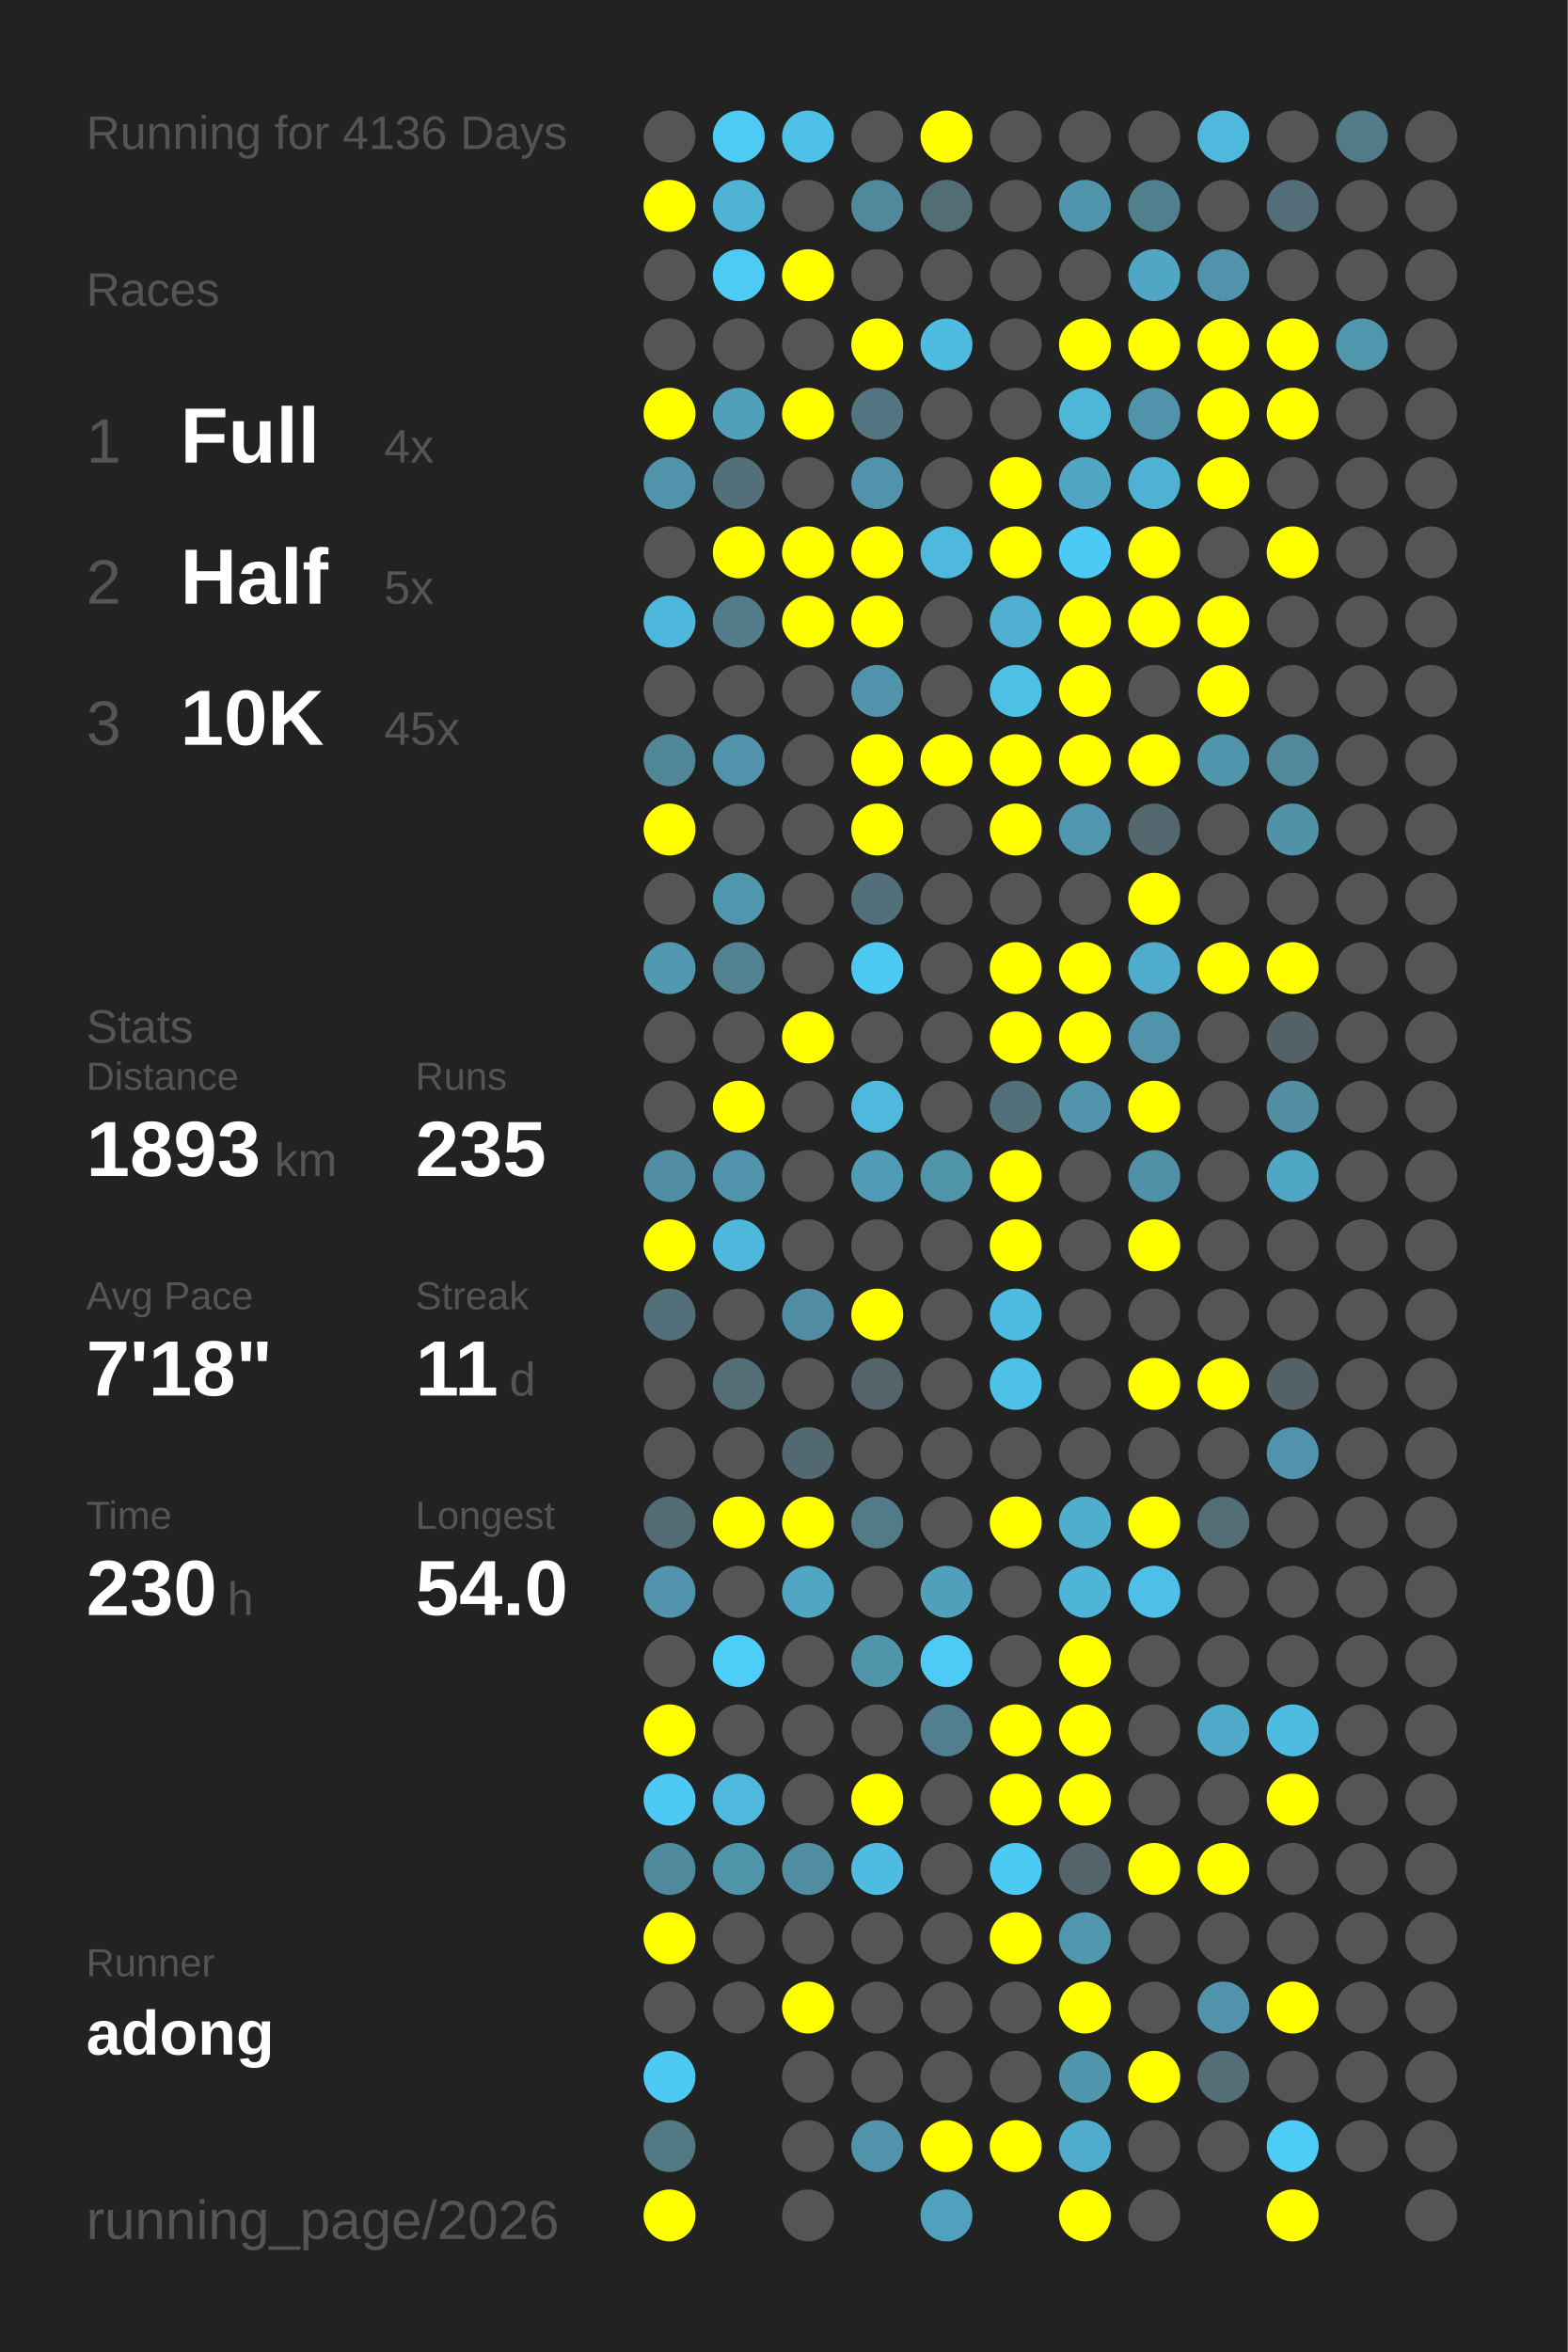
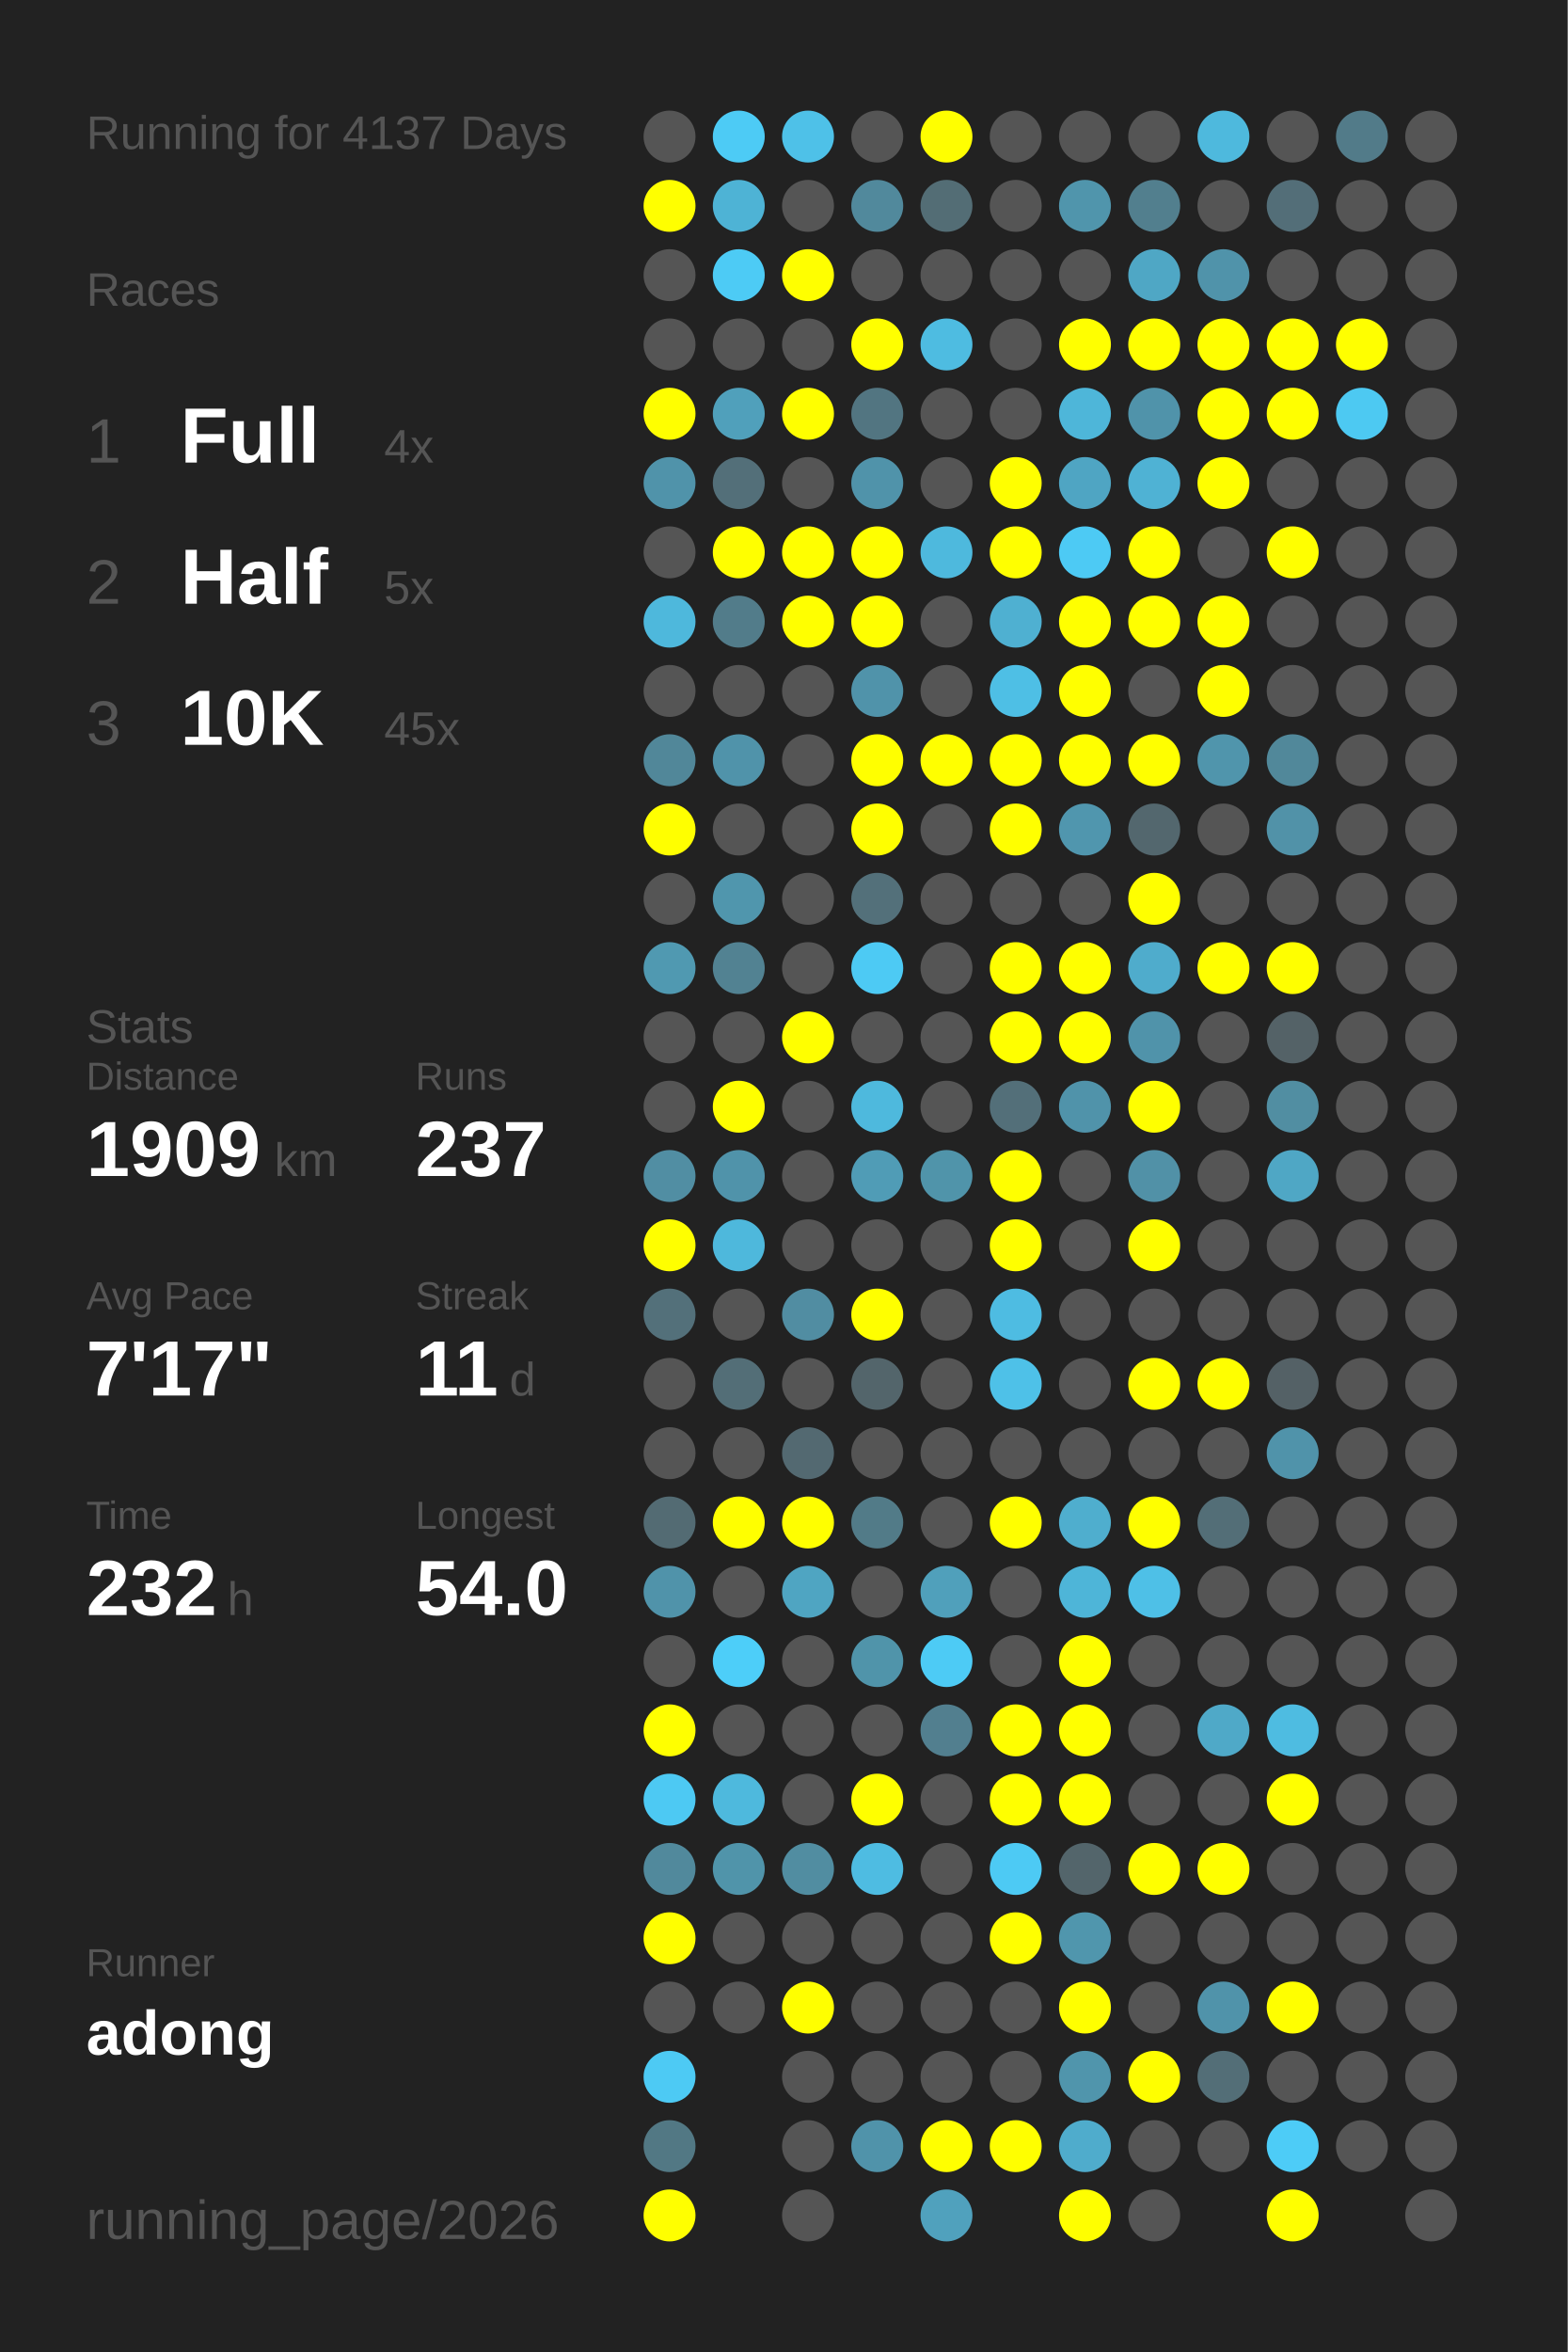
<svg xmlns="http://www.w3.org/2000/svg" baseProfile="full" height="300mm" version="1.1" viewBox="0,0,200,300" width="200mm">
  <defs />
  <rect fill="#222222" height="300" width="200" x="0" y="0" />
-   <text fill="#555555" style="font-size:6px; font-family:Arial;" x="11" y="19">Running for 4136 Days</text>
+   <text fill="#555555" style="font-size:6px; font-family:Arial;" x="11" y="19">Running for 4137 Days</text>
  <text fill="#555555" style="font-size:6px; font-family:Arial;" x="11" y="39">Races</text>
  <text fill="#555555" style="font-size:8px; font-family:Arial;" x="11" y="59">1</text>
  <text fill="#FFFFFF" style="font-size:10px; font-family:Arial; font-weight:bold;" x="23" y="59">Full</text>
  <text fill="#555555" style="font-size:6px; font-family:Arial;" x="49" y="59">4x</text>
  <text fill="#555555" style="font-size:8px; font-family:Arial;" x="11" y="77">2</text>
  <text fill="#FFFFFF" style="font-size:10px; font-family:Arial; font-weight:bold;" x="23" y="77">Half</text>
  <text fill="#555555" style="font-size:6px; font-family:Arial;" x="49" y="77">5x</text>
  <text fill="#555555" style="font-size:8px; font-family:Arial;" x="11" y="95">3</text>
  <text fill="#FFFFFF" style="font-size:10px; font-family:Arial; font-weight:bold;" x="23" y="95">10K</text>
  <text fill="#555555" style="font-size:6px; font-family:Arial;" x="49" y="95">45x</text>
  <text fill="#555555" style="font-size:6px; font-family:Arial;" x="11" y="133">Stats</text>
  <text fill="#555555" style="font-size:5px; font-family:Arial;" x="11" y="139">Distance</text>
-   <text fill="#FFFFFF" style="font-size:10px; font-family:Arial; font-weight:bold;" x="11" y="150">1893</text>
+   <text fill="#FFFFFF" style="font-size:10px; font-family:Arial; font-weight:bold;" x="11" y="150">1909</text>
  <text fill="#555555" style="font-size:6px; font-family:Arial;" x="35" y="150">km</text>
  <text fill="#555555" style="font-size:5px; font-family:Arial;" x="53" y="139">Runs</text>
-   <text fill="#FFFFFF" style="font-size:10px; font-family:Arial; font-weight:bold;" x="53" y="150">235</text>
+   <text fill="#FFFFFF" style="font-size:10px; font-family:Arial; font-weight:bold;" x="53" y="150">237</text>
  <text fill="#555555" style="font-size:5px; font-family:Arial;" x="11" y="167">Avg Pace</text>
-   <text fill="#FFFFFF" style="font-size:10px; font-family:Arial; font-weight:bold;" x="11" y="178">7'18"</text>
+   <text fill="#FFFFFF" style="font-size:10px; font-family:Arial; font-weight:bold;" x="11" y="178">7'17"</text>
  <text fill="#555555" style="font-size:5px; font-family:Arial;" x="53" y="167">Streak</text>
  <text fill="#FFFFFF" style="font-size:10px; font-family:Arial; font-weight:bold;" x="53" y="178">11</text>
  <text fill="#555555" style="font-size:6px; font-family:Arial;" x="65" y="178">d</text>
  <text fill="#555555" style="font-size:5px; font-family:Arial;" x="11" y="195">Time</text>
-   <text fill="#FFFFFF" style="font-size:10px; font-family:Arial; font-weight:bold;" x="11" y="206">230</text>
+   <text fill="#FFFFFF" style="font-size:10px; font-family:Arial; font-weight:bold;" x="11" y="206">232</text>
  <text fill="#555555" style="font-size:6px; font-family:Arial;" x="29" y="206">h</text>
  <text fill="#555555" style="font-size:5px; font-family:Arial;" x="53" y="195">Longest</text>
  <text fill="#FFFFFF" style="font-size:10px; font-family:Arial; font-weight:bold;" x="53" y="206">54.0</text>
  <text fill="#555555" style="font-size:5px; font-family:Arial;" x="11" y="252.065">Runner</text>
  <text fill="#FFFFFF" style="font-size:8px; font-family:Arial; font-weight:bold;" x="11" y="262.065">adong</text>
  <text fill="#555555" style="font-size:7px; font-family:Arial;" x="11" y="285.581">running_page/2026</text>
  <circle cx="85.417" cy="17.419" fill="#555555" r="3.312" />
  <circle cx="85.417" cy="26.258" fill="#FFFF00" r="3.312" />
  <circle cx="85.417" cy="35.097" fill="#555555" r="3.312" />
  <circle cx="85.417" cy="43.935" fill="#555555" r="3.312" />
  <circle cx="85.417" cy="52.774" fill="#FFFF00" r="3.312" />
  <circle cx="85.417" cy="61.613" fill="#5093aa" r="3.312" />
  <circle cx="85.417" cy="70.452" fill="#555555" r="3.312" />
  <circle cx="85.417" cy="79.29" fill="#4eb8dc" r="3.312" />
  <circle cx="85.417" cy="88.129" fill="#555555" r="3.312" />
  <circle cx="85.417" cy="96.968" fill="#518799" r="3.312" />
  <circle cx="85.417" cy="105.806" fill="#FFFF00" r="3.312" />
  <circle cx="85.417" cy="114.645" fill="#555555" r="3.312" />
  <circle cx="85.417" cy="123.484" fill="#5099b1" r="3.312" />
  <circle cx="85.417" cy="132.323" fill="#555555" r="3.312" />
  <circle cx="85.417" cy="141.161" fill="#555555" r="3.312" />
  <circle cx="85.417" cy="150" fill="#518ea3" r="3.312" />
  <circle cx="85.417" cy="158.839" fill="#FFFF00" r="3.312" />
  <circle cx="85.417" cy="167.677" fill="#53707a" r="3.312" />
  <circle cx="85.417" cy="176.516" fill="#555555" r="3.312" />
  <circle cx="85.417" cy="185.355" fill="#555555" r="3.312" />
  <circle cx="85.417" cy="194.194" fill="#536b73" r="3.312" />
  <circle cx="85.417" cy="203.032" fill="#5093aa" r="3.312" />
  <circle cx="85.417" cy="211.871" fill="#555555" r="3.312" />
  <circle cx="85.417" cy="220.71" fill="#FFFF00" r="3.312" />
  <circle cx="85.417" cy="229.548" fill="#4dc9f3" r="3.312" />
  <circle cx="85.417" cy="238.387" fill="#51899c" r="3.312" />
  <circle cx="85.417" cy="247.226" fill="#FFFF00" r="3.312" />
  <circle cx="85.417" cy="256.065" fill="#555555" r="3.312" />
  <circle cx="85.417" cy="264.903" fill="#4dcaf4" r="3.312" />
  <circle cx="85.417" cy="273.742" fill="#527884" r="3.312" />
  <circle cx="85.417" cy="282.581" fill="#FFFF00" r="3.312" />
  <circle cx="94.25" cy="17.419" fill="#4dcbf5" r="3.312" />
  <circle cx="94.25" cy="26.258" fill="#4eb3d5" r="3.312" />
  <circle cx="94.25" cy="35.097" fill="#4dcbf5" r="3.312" />
  <circle cx="94.25" cy="43.935" fill="#555555" r="3.312" />
  <circle cx="94.25" cy="52.774" fill="#50a0bb" r="3.312" />
  <circle cx="94.25" cy="61.613" fill="#536f79" r="3.312" />
  <circle cx="94.25" cy="70.452" fill="#FFFF00" r="3.312" />
  <circle cx="94.25" cy="79.29" fill="#527c8a" r="3.312" />
  <circle cx="94.25" cy="88.129" fill="#555555" r="3.312" />
  <circle cx="94.25" cy="96.968" fill="#5093aa" r="3.312" />
  <circle cx="94.25" cy="105.806" fill="#555555" r="3.312" />
  <circle cx="94.25" cy="114.645" fill="#5096ad" r="3.312" />
  <circle cx="94.25" cy="123.484" fill="#528292" r="3.312" />
  <circle cx="94.25" cy="132.323" fill="#555555" r="3.312" />
  <circle cx="94.25" cy="141.161" fill="#FFFF00" r="3.312" />
  <circle cx="94.25" cy="150" fill="#5093aa" r="3.312" />
  <circle cx="94.25" cy="158.839" fill="#4eb8dc" r="3.312" />
  <circle cx="94.25" cy="167.677" fill="#555555" r="3.312" />
  <circle cx="94.25" cy="176.516" fill="#536e77" r="3.312" />
  <circle cx="94.25" cy="185.355" fill="#555555" r="3.312" />
  <circle cx="94.25" cy="194.194" fill="#FFFF00" r="3.312" />
  <circle cx="94.25" cy="203.032" fill="#555555" r="3.312" />
  <circle cx="94.25" cy="211.871" fill="#4dcef9" r="3.312" />
  <circle cx="94.25" cy="220.71" fill="#555555" r="3.312" />
  <circle cx="94.25" cy="229.548" fill="#4eb9dd" r="3.312" />
  <circle cx="94.25" cy="238.387" fill="#5094aa" r="3.312" />
  <circle cx="94.25" cy="247.226" fill="#555555" r="3.312" />
  <circle cx="94.25" cy="256.065" fill="#555555" r="3.312" />
  <circle cx="103.083" cy="17.419" fill="#4ec1e8" r="3.312" />
  <circle cx="103.083" cy="26.258" fill="#555555" r="3.312" />
  <circle cx="103.083" cy="35.097" fill="#FFFF00" r="3.312" />
  <circle cx="103.083" cy="43.935" fill="#555555" r="3.312" />
  <circle cx="103.083" cy="52.774" fill="#FFFF00" r="3.312" />
  <circle cx="103.083" cy="61.613" fill="#555555" r="3.312" />
  <circle cx="103.083" cy="70.452" fill="#FFFF00" r="3.312" />
  <circle cx="103.083" cy="79.29" fill="#FFFF00" r="3.312" />
  <circle cx="103.083" cy="88.129" fill="#555555" r="3.312" />
  <circle cx="103.083" cy="96.968" fill="#555555" r="3.312" />
  <circle cx="103.083" cy="105.806" fill="#555555" r="3.312" />
  <circle cx="103.083" cy="114.645" fill="#555555" r="3.312" />
  <circle cx="103.083" cy="123.484" fill="#555555" r="3.312" />
  <circle cx="103.083" cy="132.323" fill="#FFFF00" r="3.312" />
  <circle cx="103.083" cy="141.161" fill="#555555" r="3.312" />
  <circle cx="103.083" cy="150" fill="#555555" r="3.312" />
  <circle cx="103.083" cy="158.839" fill="#555555" r="3.312" />
  <circle cx="103.083" cy="167.677" fill="#518da2" r="3.312" />
  <circle cx="103.083" cy="176.516" fill="#555555" r="3.312" />
  <circle cx="103.083" cy="185.355" fill="#536971" r="3.312" />
  <circle cx="103.083" cy="194.194" fill="#FFFF00" r="3.312" />
  <circle cx="103.083" cy="203.032" fill="#4fa5c2" r="3.312" />
  <circle cx="103.083" cy="211.871" fill="#555555" r="3.312" />
  <circle cx="103.083" cy="220.71" fill="#555555" r="3.312" />
  <circle cx="103.083" cy="229.548" fill="#555555" r="3.312" />
  <circle cx="103.083" cy="238.387" fill="#518da1" r="3.312" />
  <circle cx="103.083" cy="247.226" fill="#555555" r="3.312" />
  <circle cx="103.083" cy="256.065" fill="#FFFF00" r="3.312" />
  <circle cx="103.083" cy="264.903" fill="#555555" r="3.312" />
  <circle cx="103.083" cy="273.742" fill="#555555" r="3.312" />
  <circle cx="103.083" cy="282.581" fill="#555555" r="3.312" />
  <circle cx="111.917" cy="17.419" fill="#555555" r="3.312" />
  <circle cx="111.917" cy="26.258" fill="#51899c" r="3.312" />
  <circle cx="111.917" cy="35.097" fill="#555555" r="3.312" />
  <circle cx="111.917" cy="43.935" fill="#FFFF00" r="3.312" />
  <circle cx="111.917" cy="52.774" fill="#527581" r="3.312" />
  <circle cx="111.917" cy="61.613" fill="#5093aa" r="3.312" />
  <circle cx="111.917" cy="70.452" fill="#FFFF00" r="3.312" />
  <circle cx="111.917" cy="79.29" fill="#FFFF00" r="3.312" />
  <circle cx="111.917" cy="88.129" fill="#5093aa" r="3.312" />
  <circle cx="111.917" cy="96.968" fill="#FFFF00" r="3.312" />
  <circle cx="111.917" cy="105.806" fill="#FFFF00" r="3.312" />
  <circle cx="111.917" cy="114.645" fill="#53707a" r="3.312" />
  <circle cx="111.917" cy="123.484" fill="#4dcaf4" r="3.312" />
  <circle cx="111.917" cy="132.323" fill="#555555" r="3.312" />
  <circle cx="111.917" cy="141.161" fill="#4eb9dd" r="3.312" />
  <circle cx="111.917" cy="150" fill="#509cb6" r="3.312" />
  <circle cx="111.917" cy="158.839" fill="#555555" r="3.312" />
  <circle cx="111.917" cy="167.677" fill="#FFFF00" r="3.312" />
  <circle cx="111.917" cy="176.516" fill="#53656b" r="3.312" />
  <circle cx="111.917" cy="185.355" fill="#555555" r="3.312" />
  <circle cx="111.917" cy="194.194" fill="#527b88" r="3.312" />
  <circle cx="111.917" cy="203.032" fill="#555555" r="3.312" />
  <circle cx="111.917" cy="211.871" fill="#5094aa" r="3.312" />
  <circle cx="111.917" cy="220.71" fill="#555555" r="3.312" />
  <circle cx="111.917" cy="229.548" fill="#FFFF00" r="3.312" />
  <circle cx="111.917" cy="238.387" fill="#4ebce2" r="3.312" />
  <circle cx="111.917" cy="247.226" fill="#555555" r="3.312" />
  <circle cx="111.917" cy="256.065" fill="#555555" r="3.312" />
  <circle cx="111.917" cy="264.903" fill="#555555" r="3.312" />
  <circle cx="111.917" cy="273.742" fill="#5093aa" r="3.312" />
  <circle cx="120.75" cy="17.419" fill="#FFFF00" r="3.312" />
  <circle cx="120.75" cy="26.258" fill="#536d75" r="3.312" />
  <circle cx="120.75" cy="35.097" fill="#555555" r="3.312" />
  <circle cx="120.75" cy="43.935" fill="#4ebce1" r="3.312" />
  <circle cx="120.75" cy="52.774" fill="#555555" r="3.312" />
  <circle cx="120.75" cy="61.613" fill="#555555" r="3.312" />
  <circle cx="120.75" cy="70.452" fill="#4eb9dd" r="3.312" />
  <circle cx="120.75" cy="79.29" fill="#555555" r="3.312" />
  <circle cx="120.75" cy="88.129" fill="#555555" r="3.312" />
  <circle cx="120.75" cy="96.968" fill="#FFFF00" r="3.312" />
  <circle cx="120.75" cy="105.806" fill="#555555" r="3.312" />
  <circle cx="120.75" cy="114.645" fill="#555555" r="3.312" />
  <circle cx="120.75" cy="123.484" fill="#555555" r="3.312" />
  <circle cx="120.75" cy="132.323" fill="#555555" r="3.312" />
  <circle cx="120.75" cy="141.161" fill="#555555" r="3.312" />
  <circle cx="120.75" cy="150" fill="#5094aa" r="3.312" />
  <circle cx="120.75" cy="158.839" fill="#555555" r="3.312" />
  <circle cx="120.75" cy="167.677" fill="#555555" r="3.312" />
  <circle cx="120.75" cy="176.516" fill="#555555" r="3.312" />
  <circle cx="120.75" cy="185.355" fill="#555555" r="3.312" />
  <circle cx="120.75" cy="194.194" fill="#555555" r="3.312" />
  <circle cx="120.75" cy="203.032" fill="#50a0bb" r="3.312" />
  <circle cx="120.75" cy="211.871" fill="#4dcbf5" r="3.312" />
  <circle cx="120.75" cy="220.71" fill="#527f8f" r="3.312" />
  <circle cx="120.75" cy="229.548" fill="#555555" r="3.312" />
  <circle cx="120.75" cy="238.387" fill="#555555" r="3.312" />
  <circle cx="120.75" cy="247.226" fill="#555555" r="3.312" />
  <circle cx="120.75" cy="256.065" fill="#555555" r="3.312" />
  <circle cx="120.75" cy="264.903" fill="#555555" r="3.312" />
  <circle cx="120.75" cy="273.742" fill="#FFFF00" r="3.312" />
  <circle cx="120.75" cy="282.581" fill="#50a1bd" r="3.312" />
  <circle cx="129.583" cy="17.419" fill="#555555" r="3.312" />
  <circle cx="129.583" cy="26.258" fill="#555555" r="3.312" />
  <circle cx="129.583" cy="35.097" fill="#555555" r="3.312" />
  <circle cx="129.583" cy="43.935" fill="#555555" r="3.312" />
  <circle cx="129.583" cy="52.774" fill="#555555" r="3.312" />
  <circle cx="129.583" cy="61.613" fill="#FFFF00" r="3.312" />
  <circle cx="129.583" cy="70.452" fill="#FFFF00" r="3.312" />
  <circle cx="129.583" cy="79.29" fill="#4fb0d1" r="3.312" />
  <circle cx="129.583" cy="88.129" fill="#4ebfe5" r="3.312" />
  <circle cx="129.583" cy="96.968" fill="#FFFF00" r="3.312" />
  <circle cx="129.583" cy="105.806" fill="#FFFF00" r="3.312" />
  <circle cx="129.583" cy="114.645" fill="#555555" r="3.312" />
  <circle cx="129.583" cy="123.484" fill="#FFFF00" r="3.312" />
  <circle cx="129.583" cy="132.323" fill="#FFFF00" r="3.312" />
  <circle cx="129.583" cy="141.161" fill="#536f79" r="3.312" />
  <circle cx="129.583" cy="150" fill="#FFFF00" r="3.312" />
  <circle cx="129.583" cy="158.839" fill="#FFFF00" r="3.312" />
  <circle cx="129.583" cy="167.677" fill="#4ebce2" r="3.312" />
  <circle cx="129.583" cy="176.516" fill="#4ec1e8" r="3.312" />
  <circle cx="129.583" cy="185.355" fill="#555555" r="3.312" />
  <circle cx="129.583" cy="194.194" fill="#FFFF00" r="3.312" />
  <circle cx="129.583" cy="203.032" fill="#555555" r="3.312" />
  <circle cx="129.583" cy="211.871" fill="#555555" r="3.312" />
  <circle cx="129.583" cy="220.71" fill="#FFFF00" r="3.312" />
  <circle cx="129.583" cy="229.548" fill="#FFFF00" r="3.312" />
  <circle cx="129.583" cy="238.387" fill="#4dcaf4" r="3.312" />
  <circle cx="129.583" cy="247.226" fill="#FFFF00" r="3.312" />
  <circle cx="129.583" cy="256.065" fill="#555555" r="3.312" />
  <circle cx="129.583" cy="264.903" fill="#555555" r="3.312" />
  <circle cx="129.583" cy="273.742" fill="#FFFF00" r="3.312" />
  <circle cx="138.417" cy="17.419" fill="#555555" r="3.312" />
  <circle cx="138.417" cy="26.258" fill="#5095ac" r="3.312" />
  <circle cx="138.417" cy="35.097" fill="#555555" r="3.312" />
  <circle cx="138.417" cy="43.935" fill="#FFFF00" r="3.312" />
  <circle cx="138.417" cy="52.774" fill="#4eb6d9" r="3.312" />
  <circle cx="138.417" cy="61.613" fill="#4fa5c3" r="3.312" />
  <circle cx="138.417" cy="70.452" fill="#4dcaf4" r="3.312" />
  <circle cx="138.417" cy="79.29" fill="#FFFF00" r="3.312" />
  <circle cx="138.417" cy="88.129" fill="#FFFF00" r="3.312" />
  <circle cx="138.417" cy="96.968" fill="#FFFF00" r="3.312" />
  <circle cx="138.417" cy="105.806" fill="#5096ae" r="3.312" />
  <circle cx="138.417" cy="114.645" fill="#555555" r="3.312" />
  <circle cx="138.417" cy="123.484" fill="#FFFF00" r="3.312" />
  <circle cx="138.417" cy="132.323" fill="#FFFF00" r="3.312" />
  <circle cx="138.417" cy="141.161" fill="#5093aa" r="3.312" />
  <circle cx="138.417" cy="150" fill="#555555" r="3.312" />
  <circle cx="138.417" cy="158.839" fill="#555555" r="3.312" />
  <circle cx="138.417" cy="167.677" fill="#555555" r="3.312" />
  <circle cx="138.417" cy="176.516" fill="#555555" r="3.312" />
  <circle cx="138.417" cy="185.355" fill="#555555" r="3.312" />
  <circle cx="138.417" cy="194.194" fill="#4faece" r="3.312" />
  <circle cx="138.417" cy="203.032" fill="#4eb5d8" r="3.312" />
  <circle cx="138.417" cy="211.871" fill="#FFFF00" r="3.312" />
  <circle cx="138.417" cy="220.71" fill="#FFFF00" r="3.312" />
  <circle cx="138.417" cy="229.548" fill="#FFFF00" r="3.312" />
  <circle cx="138.417" cy="238.387" fill="#53656b" r="3.312" />
  <circle cx="138.417" cy="247.226" fill="#5096ad" r="3.312" />
  <circle cx="138.417" cy="256.065" fill="#FFFF00" r="3.312" />
  <circle cx="138.417" cy="264.903" fill="#5095ac" r="3.312" />
  <circle cx="138.417" cy="273.742" fill="#4faccc" r="3.312" />
  <circle cx="138.417" cy="282.581" fill="#FFFF00" r="3.312" />
  <circle cx="147.25" cy="17.419" fill="#555555" r="3.312" />
  <circle cx="147.25" cy="26.258" fill="#527f8e" r="3.312" />
  <circle cx="147.25" cy="35.097" fill="#4fa7c5" r="3.312" />
  <circle cx="147.25" cy="43.935" fill="#FFFF00" r="3.312" />
  <circle cx="147.25" cy="52.774" fill="#5093aa" r="3.312" />
  <circle cx="147.25" cy="61.613" fill="#4fb2d4" r="3.312" />
  <circle cx="147.25" cy="70.452" fill="#FFFF00" r="3.312" />
  <circle cx="147.25" cy="79.29" fill="#FFFF00" r="3.312" />
  <circle cx="147.25" cy="88.129" fill="#555555" r="3.312" />
  <circle cx="147.25" cy="96.968" fill="#FFFF00" r="3.312" />
  <circle cx="147.25" cy="105.806" fill="#53676e" r="3.312" />
  <circle cx="147.25" cy="114.645" fill="#FFFF00" r="3.312" />
  <circle cx="147.25" cy="123.484" fill="#4faccc" r="3.312" />
  <circle cx="147.25" cy="132.323" fill="#5093aa" r="3.312" />
  <circle cx="147.25" cy="141.161" fill="#FFFF00" r="3.312" />
  <circle cx="147.25" cy="150" fill="#5191a7" r="3.312" />
  <circle cx="147.25" cy="158.839" fill="#FFFF00" r="3.312" />
  <circle cx="147.25" cy="167.677" fill="#555555" r="3.312" />
  <circle cx="147.25" cy="176.516" fill="#FFFF00" r="3.312" />
  <circle cx="147.25" cy="185.355" fill="#555555" r="3.312" />
  <circle cx="147.25" cy="194.194" fill="#FFFF00" r="3.312" />
  <circle cx="147.25" cy="203.032" fill="#4ec0e7" r="3.312" />
  <circle cx="147.25" cy="211.871" fill="#555555" r="3.312" />
  <circle cx="147.25" cy="220.71" fill="#555555" r="3.312" />
  <circle cx="147.25" cy="229.548" fill="#555555" r="3.312" />
  <circle cx="147.25" cy="238.387" fill="#FFFF00" r="3.312" />
  <circle cx="147.25" cy="247.226" fill="#555555" r="3.312" />
  <circle cx="147.25" cy="256.065" fill="#555555" r="3.312" />
  <circle cx="147.25" cy="264.903" fill="#FFFF00" r="3.312" />
  <circle cx="147.25" cy="273.742" fill="#555555" r="3.312" />
  <circle cx="147.25" cy="282.581" fill="#555555" r="3.312" />
  <circle cx="156.083" cy="17.419" fill="#4eb9dd" r="3.312" />
  <circle cx="156.083" cy="26.258" fill="#555555" r="3.312" />
  <circle cx="156.083" cy="35.097" fill="#5093aa" r="3.312" />
  <circle cx="156.083" cy="43.935" fill="#FFFF00" r="3.312" />
  <circle cx="156.083" cy="52.774" fill="#FFFF00" r="3.312" />
  <circle cx="156.083" cy="61.613" fill="#FFFF00" r="3.312" />
  <circle cx="156.083" cy="70.452" fill="#555555" r="3.312" />
  <circle cx="156.083" cy="79.29" fill="#FFFF00" r="3.312" />
  <circle cx="156.083" cy="88.129" fill="#FFFF00" r="3.312" />
  <circle cx="156.083" cy="96.968" fill="#5095ac" r="3.312" />
  <circle cx="156.083" cy="105.806" fill="#555555" r="3.312" />
  <circle cx="156.083" cy="114.645" fill="#555555" r="3.312" />
  <circle cx="156.083" cy="123.484" fill="#FFFF00" r="3.312" />
  <circle cx="156.083" cy="132.323" fill="#555555" r="3.312" />
  <circle cx="156.083" cy="141.161" fill="#555555" r="3.312" />
  <circle cx="156.083" cy="150" fill="#555555" r="3.312" />
  <circle cx="156.083" cy="158.839" fill="#555555" r="3.312" />
  <circle cx="156.083" cy="167.677" fill="#555555" r="3.312" />
  <circle cx="156.083" cy="176.516" fill="#FFFF00" r="3.312" />
  <circle cx="156.083" cy="185.355" fill="#555555" r="3.312" />
  <circle cx="156.083" cy="194.194" fill="#536e77" r="3.312" />
  <circle cx="156.083" cy="203.032" fill="#555555" r="3.312" />
  <circle cx="156.083" cy="211.871" fill="#555555" r="3.312" />
  <circle cx="156.083" cy="220.71" fill="#4fa9c8" r="3.312" />
  <circle cx="156.083" cy="229.548" fill="#555555" r="3.312" />
  <circle cx="156.083" cy="238.387" fill="#FFFF00" r="3.312" />
  <circle cx="156.083" cy="247.226" fill="#555555" r="3.312" />
  <circle cx="156.083" cy="256.065" fill="#5093aa" r="3.312" />
  <circle cx="156.083" cy="264.903" fill="#536e77" r="3.312" />
  <circle cx="156.083" cy="273.742" fill="#555555" r="3.312" />
  <circle cx="164.917" cy="17.419" fill="#555555" r="3.312" />
  <circle cx="164.917" cy="26.258" fill="#536e78" r="3.312" />
  <circle cx="164.917" cy="35.097" fill="#555555" r="3.312" />
  <circle cx="164.917" cy="43.935" fill="#FFFF00" r="3.312" />
  <circle cx="164.917" cy="52.774" fill="#FFFF00" r="3.312" />
  <circle cx="164.917" cy="61.613" fill="#555555" r="3.312" />
  <circle cx="164.917" cy="70.452" fill="#FFFF00" r="3.312" />
  <circle cx="164.917" cy="79.29" fill="#555555" r="3.312" />
  <circle cx="164.917" cy="88.129" fill="#555555" r="3.312" />
  <circle cx="164.917" cy="96.968" fill="#51889a" r="3.312" />
  <circle cx="164.917" cy="105.806" fill="#5192a8" r="3.312" />
  <circle cx="164.917" cy="114.645" fill="#555555" r="3.312" />
  <circle cx="164.917" cy="123.484" fill="#FFFF00" r="3.312" />
  <circle cx="164.917" cy="132.323" fill="#546267" r="3.312" />
  <circle cx="164.917" cy="141.161" fill="#518ea2" r="3.312" />
  <circle cx="164.917" cy="150" fill="#4fa7c5" r="3.312" />
  <circle cx="164.917" cy="158.839" fill="#555555" r="3.312" />
  <circle cx="164.917" cy="167.677" fill="#555555" r="3.312" />
  <circle cx="164.917" cy="176.516" fill="#546166" r="3.312" />
  <circle cx="164.917" cy="185.355" fill="#5093aa" r="3.312" />
  <circle cx="164.917" cy="194.194" fill="#555555" r="3.312" />
  <circle cx="164.917" cy="203.032" fill="#555555" r="3.312" />
  <circle cx="164.917" cy="211.871" fill="#555555" r="3.312" />
  <circle cx="164.917" cy="220.71" fill="#4ebce1" r="3.312" />
  <circle cx="164.917" cy="229.548" fill="#FFFF00" r="3.312" />
  <circle cx="164.917" cy="238.387" fill="#555555" r="3.312" />
  <circle cx="164.917" cy="247.226" fill="#555555" r="3.312" />
  <circle cx="164.917" cy="256.065" fill="#FFFF00" r="3.312" />
  <circle cx="164.917" cy="264.903" fill="#555555" r="3.312" />
  <circle cx="164.917" cy="273.742" fill="#4dccf7" r="3.312" />
  <circle cx="164.917" cy="282.581" fill="#FFFF00" r="3.312" />
  <circle cx="173.75" cy="17.419" fill="#527b89" r="3.312" />
  <circle cx="173.75" cy="26.258" fill="#555555" r="3.312" />
  <circle cx="173.75" cy="35.097" fill="#555555" r="3.312" />
-   <circle cx="173.75" cy="43.935" fill="#5096ad" r="3.312" />
-   <circle cx="173.75" cy="52.774" fill="#555555" r="3.312" />
+   <circle cx="173.75" cy="43.935" fill="#FFFF00" r="3.312" />
+   <circle cx="173.75" cy="52.774" fill="#4dc9f2" r="3.312" />
  <circle cx="173.75" cy="61.613" fill="#555555" r="3.312" />
  <circle cx="173.75" cy="70.452" fill="#555555" r="3.312" />
  <circle cx="173.75" cy="79.29" fill="#555555" r="3.312" />
  <circle cx="173.75" cy="88.129" fill="#555555" r="3.312" />
  <circle cx="173.75" cy="96.968" fill="#555555" r="3.312" />
  <circle cx="173.75" cy="105.806" fill="#555555" r="3.312" />
  <circle cx="173.75" cy="114.645" fill="#555555" r="3.312" />
  <circle cx="173.75" cy="123.484" fill="#555555" r="3.312" />
  <circle cx="173.75" cy="132.323" fill="#555555" r="3.312" />
  <circle cx="173.75" cy="141.161" fill="#555555" r="3.312" />
  <circle cx="173.75" cy="150" fill="#555555" r="3.312" />
  <circle cx="173.75" cy="158.839" fill="#555555" r="3.312" />
  <circle cx="173.75" cy="167.677" fill="#555555" r="3.312" />
  <circle cx="173.75" cy="176.516" fill="#555555" r="3.312" />
  <circle cx="173.75" cy="185.355" fill="#555555" r="3.312" />
  <circle cx="173.75" cy="194.194" fill="#555555" r="3.312" />
  <circle cx="173.75" cy="203.032" fill="#555555" r="3.312" />
  <circle cx="173.75" cy="211.871" fill="#555555" r="3.312" />
  <circle cx="173.75" cy="220.71" fill="#555555" r="3.312" />
  <circle cx="173.75" cy="229.548" fill="#555555" r="3.312" />
  <circle cx="173.75" cy="238.387" fill="#555555" r="3.312" />
  <circle cx="173.75" cy="247.226" fill="#555555" r="3.312" />
  <circle cx="173.75" cy="256.065" fill="#555555" r="3.312" />
  <circle cx="173.75" cy="264.903" fill="#555555" r="3.312" />
  <circle cx="173.75" cy="273.742" fill="#555555" r="3.312" />
  <circle cx="182.583" cy="17.419" fill="#555555" r="3.312" />
  <circle cx="182.583" cy="26.258" fill="#555555" r="3.312" />
  <circle cx="182.583" cy="35.097" fill="#555555" r="3.312" />
  <circle cx="182.583" cy="43.935" fill="#555555" r="3.312" />
  <circle cx="182.583" cy="52.774" fill="#555555" r="3.312" />
  <circle cx="182.583" cy="61.613" fill="#555555" r="3.312" />
  <circle cx="182.583" cy="70.452" fill="#555555" r="3.312" />
  <circle cx="182.583" cy="79.29" fill="#555555" r="3.312" />
  <circle cx="182.583" cy="88.129" fill="#555555" r="3.312" />
  <circle cx="182.583" cy="96.968" fill="#555555" r="3.312" />
  <circle cx="182.583" cy="105.806" fill="#555555" r="3.312" />
  <circle cx="182.583" cy="114.645" fill="#555555" r="3.312" />
  <circle cx="182.583" cy="123.484" fill="#555555" r="3.312" />
  <circle cx="182.583" cy="132.323" fill="#555555" r="3.312" />
  <circle cx="182.583" cy="141.161" fill="#555555" r="3.312" />
  <circle cx="182.583" cy="150" fill="#555555" r="3.312" />
  <circle cx="182.583" cy="158.839" fill="#555555" r="3.312" />
  <circle cx="182.583" cy="167.677" fill="#555555" r="3.312" />
  <circle cx="182.583" cy="176.516" fill="#555555" r="3.312" />
  <circle cx="182.583" cy="185.355" fill="#555555" r="3.312" />
  <circle cx="182.583" cy="194.194" fill="#555555" r="3.312" />
  <circle cx="182.583" cy="203.032" fill="#555555" r="3.312" />
  <circle cx="182.583" cy="211.871" fill="#555555" r="3.312" />
  <circle cx="182.583" cy="220.71" fill="#555555" r="3.312" />
  <circle cx="182.583" cy="229.548" fill="#555555" r="3.312" />
  <circle cx="182.583" cy="238.387" fill="#555555" r="3.312" />
  <circle cx="182.583" cy="247.226" fill="#555555" r="3.312" />
  <circle cx="182.583" cy="256.065" fill="#555555" r="3.312" />
  <circle cx="182.583" cy="264.903" fill="#555555" r="3.312" />
  <circle cx="182.583" cy="273.742" fill="#555555" r="3.312" />
  <circle cx="182.583" cy="282.581" fill="#555555" r="3.312" />
</svg>
